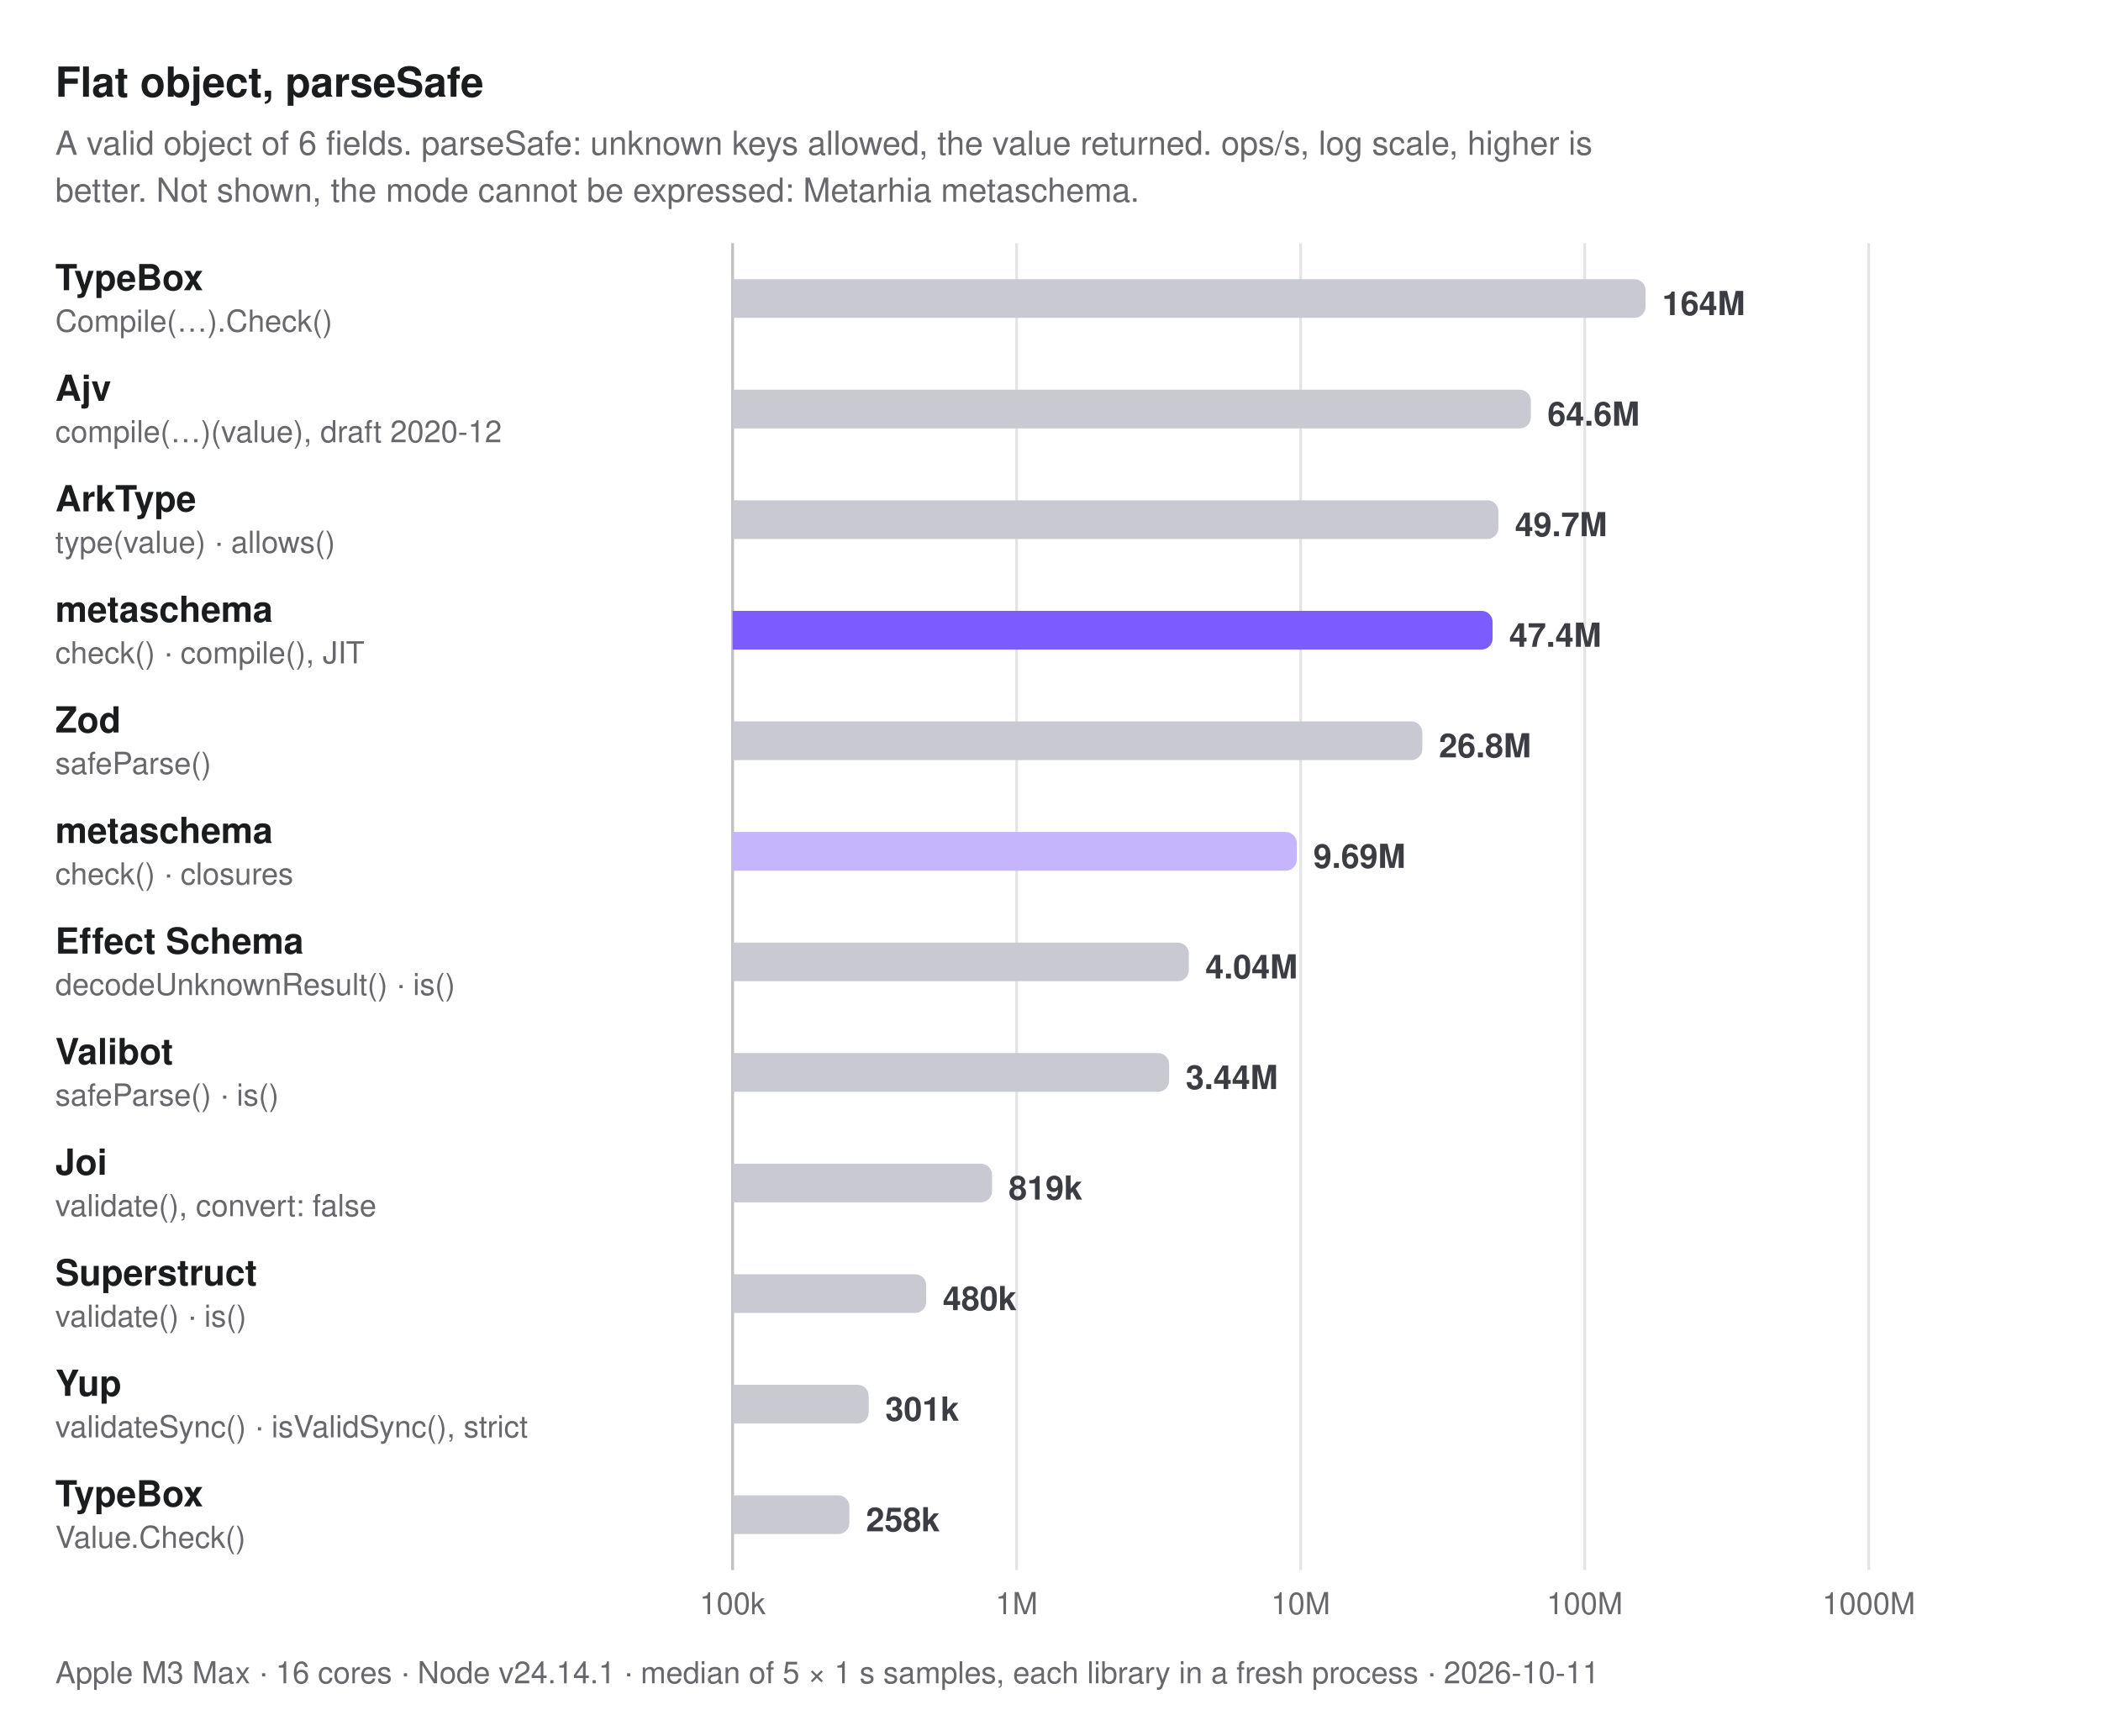
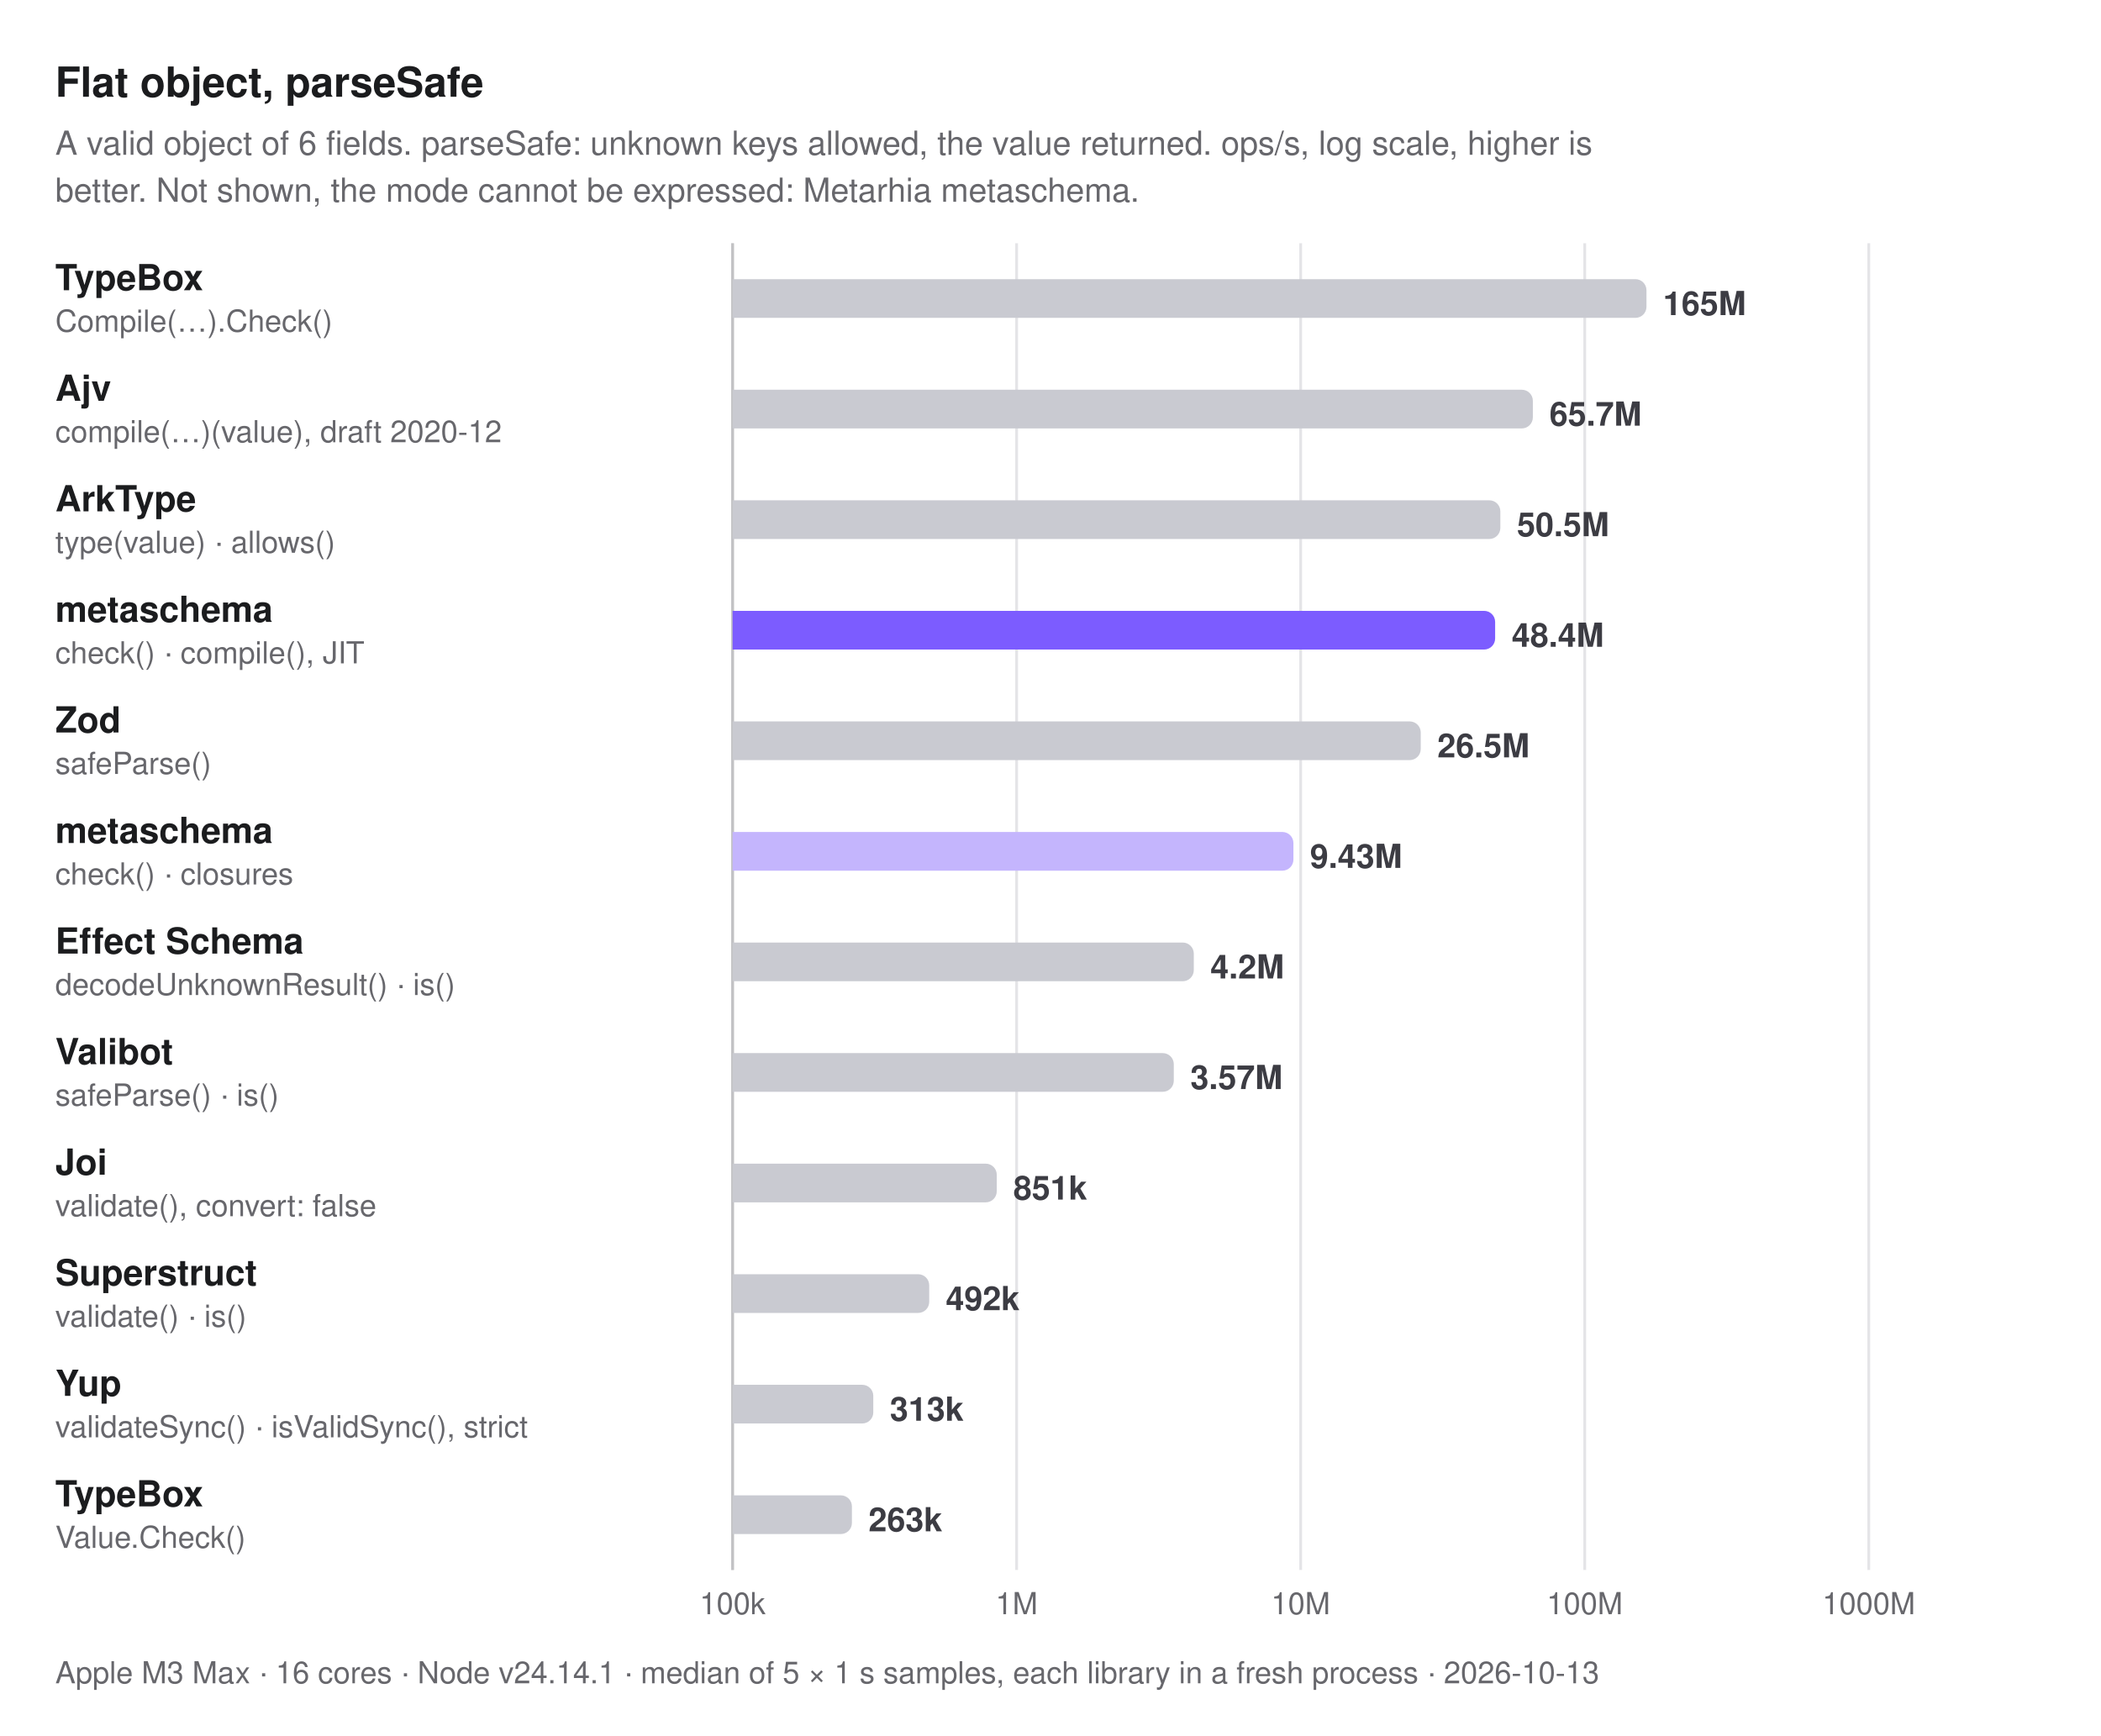
<svg xmlns="http://www.w3.org/2000/svg" width="760" height="628" viewBox="0 0 760 628" role="img" aria-label="Flat object, parseSafe. A valid object of 6 fields. parseSafe: unknown keys allowed, the value returned. ops/s, log scale, higher is better. Not shown, the mode cannot be expressed: Metarhia metaschema.">
  <style>
  text { font-family: -apple-system, BlinkMacSystemFont, "Segoe UI", Helvetica, Arial, sans-serif; }
  .title { font-size: 15px; font-weight: 700; fill: #1b1c1e; }
  .subtitle, .caption { font-size: 12px; fill: #67676c; }
  .caption { font-size: 11px; }
  .group { font-size: 11px; font-weight: 600; letter-spacing: 0.06em; fill: #67676c; }
  .label { font-size: 13px; font-weight: 600; fill: #1b1c1e; }
  .label.primary, .label.secondary { font-weight: 700; }
  .sublabel { font-size: 11px; fill: #67676c; }
  .value { font-size: 12px; font-weight: 600; fill: #3c3c43; font-variant-numeric: tabular-nums; }
  .value.small { font-size: 10px; }
  .legend { font-size: 11px; fill: #3c3c43; }
  .tick { font-size: 11px; fill: #67676c; font-variant-numeric: tabular-nums; }
  .grid { stroke: #e4e4e7; stroke-width: 1; }
  .axis { stroke: #c2c2c4; stroke-width: 1; }
  .ref { stroke: #67676c; stroke-width: 1; stroke-dasharray: 3 3; }
  .bar { fill: #c9cad1; }
  .bar.primary { fill: #7c5cff; }
  .bar.secondary { fill: #c4b5fd; }
  @media (prefers-color-scheme: dark) {
    .title, .label { fill: #dfdfd6; }
    .subtitle, .caption, .group, .sublabel, .tick { fill: #98989f; }
    .value, .legend { fill: #c2c2c4; }
    .grid { stroke: #2e2e32; }
    .axis { stroke: #48484c; }
    .ref { stroke: #98989f; }
    .bar { fill: #4a4b53; }
    .bar.primary { fill: #9d85ff; }
    .bar.secondary { fill: #5b4aa8; }
  }
</style>
  <text class="title" x="20" y="35">Flat object, parseSafe</text>
  <text class="subtitle" x="20" y="56">A valid object of 6 fields. parseSafe: unknown keys allowed, the value returned. ops/s, log scale, higher is</text>
  <text class="subtitle" x="20" y="73">better. Not shown, the mode cannot be expressed: Metarhia metaschema.</text>
  <line class="grid" x1="265" y1="88" x2="265" y2="568" />
  <text class="tick" x="265" y="584" text-anchor="middle">100k</text>
  <line class="grid" x1="367.75" y1="88" x2="367.75" y2="568" />
  <text class="tick" x="367.75" y="584" text-anchor="middle">1M</text>
  <line class="grid" x1="470.5" y1="88" x2="470.5" y2="568" />
  <text class="tick" x="470.5" y="584" text-anchor="middle">10M</text>
  <line class="grid" x1="573.25" y1="88" x2="573.25" y2="568" />
  <text class="tick" x="573.25" y="584" text-anchor="middle">100M</text>
  <line class="grid" x1="676" y1="88" x2="676" y2="568" />
  <text class="tick" x="676" y="584" text-anchor="middle">1000M</text>
  <line class="axis" x1="265" y1="88" x2="265" y2="568" />
  <g>
    <text class="label" x="20" y="105">TypeBox</text>
    <text class="sublabel" x="20" y="120">Compile(…).Check()</text>
-     <path class="bar" d="M265,101H591.248A4,4 0 0 1 595.248,105V111A4,4 0 0 1 591.248,115H265Z" />
-     <text class="value" x="601.248" y="114">164M</text>
+     <path class="bar" d="M265,101H591.58A4,4 0 0 1 595.58,105V111A4,4 0 0 1 591.58,115H265Z" />
+     <text class="value" x="601.58" y="114">165M</text>
  </g>
  <g>
    <text class="label" x="20" y="145">Ajv</text>
    <text class="sublabel" x="20" y="160">compile(…)(value), draft 2020-12</text>
-     <path class="bar" d="M265,141H549.756A4,4 0 0 1 553.756,145V151A4,4 0 0 1 549.756,155H265Z" />
-     <text class="value" x="559.756" y="154">64.6M</text>
+     <path class="bar" d="M265,141H550.483A4,4 0 0 1 554.483,145V151A4,4 0 0 1 550.483,155H265Z" />
+     <text class="value" x="560.483" y="154">65.7M</text>
  </g>
  <g>
    <text class="label" x="20" y="185">ArkType</text>
    <text class="sublabel" x="20" y="200">type(value) · allows()</text>
-     <path class="bar" d="M265,181H538.02A4,4 0 0 1 542.02,185V191A4,4 0 0 1 538.02,195H265Z" />
-     <text class="value" x="548.02" y="194">49.7M</text>
+     <path class="bar" d="M265,181H538.725A4,4 0 0 1 542.725,185V191A4,4 0 0 1 538.725,195H265Z" />
+     <text class="value" x="548.725" y="194">50.5M</text>
  </g>
  <g>
    <text class="label primary" x="20" y="225">metaschema</text>
    <text class="sublabel" x="20" y="240">check() · compile(), JIT</text>
-     <path class="bar primary" d="M265,221H535.925A4,4 0 0 1 539.925,225V231A4,4 0 0 1 535.925,235H265Z" />
-     <text class="value" x="545.925" y="234">47.4M</text>
+     <path class="bar primary" d="M265,221H536.84A4,4 0 0 1 540.84,225V231A4,4 0 0 1 536.84,235H265Z" />
+     <text class="value" x="546.84" y="234">48.4M</text>
  </g>
  <g>
    <text class="label" x="20" y="265">Zod</text>
    <text class="sublabel" x="20" y="280">safeParse()</text>
-     <path class="bar" d="M265,261H510.504A4,4 0 0 1 514.504,265V271A4,4 0 0 1 510.504,275H265Z" />
-     <text class="value" x="520.504" y="274">26.8M</text>
+     <path class="bar" d="M265,261H509.925A4,4 0 0 1 513.925,265V271A4,4 0 0 1 509.925,275H265Z" />
+     <text class="value" x="519.925" y="274">26.5M</text>
  </g>
  <g>
    <text class="label secondary" x="20" y="305">metaschema</text>
    <text class="sublabel" x="20" y="320">check() · closures</text>
-     <path class="bar secondary" d="M265,301H465.083A4,4 0 0 1 469.083,305V311A4,4 0 0 1 465.083,315H265Z" />
-     <text class="value" x="475.083" y="314">9.69M</text>
+     <path class="bar secondary" d="M265,301H463.869A4,4 0 0 1 467.869,305V311A4,4 0 0 1 463.869,315H265Z" />
+     <text class="value" x="473.869" y="314">9.43M</text>
  </g>
  <g>
    <text class="label" x="20" y="345">Effect Schema</text>
    <text class="sublabel" x="20" y="360">decodeUnknownResult() · is()</text>
-     <path class="bar" d="M265,341H426.036A4,4 0 0 1 430.036,345V351A4,4 0 0 1 426.036,355H265Z" />
-     <text class="value" x="436.036" y="354">4.04M</text>
+     <path class="bar" d="M265,341H427.833A4,4 0 0 1 431.833,345V351A4,4 0 0 1 427.833,355H265Z" />
+     <text class="value" x="437.833" y="354">4.2M</text>
  </g>
  <g>
    <text class="label" x="20" y="385">Valibot</text>
    <text class="sublabel" x="20" y="400">safeParse() · is()</text>
-     <path class="bar" d="M265,381H418.914A4,4 0 0 1 422.914,385V391A4,4 0 0 1 418.914,395H265Z" />
-     <text class="value" x="428.914" y="394">3.44M</text>
+     <path class="bar" d="M265,381H420.598A4,4 0 0 1 424.598,385V391A4,4 0 0 1 420.598,395H265Z" />
+     <text class="value" x="430.598" y="394">3.57M</text>
  </g>
  <g>
    <text class="label" x="20" y="425">Joi</text>
    <text class="sublabel" x="20" y="440">validate(), convert: false</text>
-     <path class="bar" d="M265,421H354.85A4,4 0 0 1 358.85,425V431A4,4 0 0 1 354.85,435H265Z" />
-     <text class="value" x="364.85" y="434">819k</text>
+     <path class="bar" d="M265,421H356.558A4,4 0 0 1 360.558,425V431A4,4 0 0 1 356.558,435H265Z" />
+     <text class="value" x="366.558" y="434">851k</text>
  </g>
  <g>
    <text class="label" x="20" y="465">Superstruct</text>
    <text class="sublabel" x="20" y="480">validate() · is()</text>
-     <path class="bar" d="M265,461H331.042A4,4 0 0 1 335.042,465V471A4,4 0 0 1 331.042,475H265Z" />
-     <text class="value" x="341.042" y="474">480k</text>
+     <path class="bar" d="M265,461H332.128A4,4 0 0 1 336.128,465V471A4,4 0 0 1 332.128,475H265Z" />
+     <text class="value" x="342.128" y="474">492k</text>
  </g>
  <g>
    <text class="label" x="20" y="505">Yup</text>
    <text class="sublabel" x="20" y="520">validateSync() · isValidSync(), strict</text>
-     <path class="bar" d="M265,501H310.234A4,4 0 0 1 314.234,505V511A4,4 0 0 1 310.234,515H265Z" />
-     <text class="value" x="320.234" y="514">301k</text>
+     <path class="bar" d="M265,501H311.897A4,4 0 0 1 315.897,505V511A4,4 0 0 1 311.897,515H265Z" />
+     <text class="value" x="321.897" y="514">313k</text>
  </g>
  <g>
    <text class="label" x="20" y="545">TypeBox</text>
    <text class="sublabel" x="20" y="560">Value.Check()</text>
-     <path class="bar" d="M265,541H303.252A4,4 0 0 1 307.252,545V551A4,4 0 0 1 303.252,555H265Z" />
-     <text class="value" x="313.252" y="554">258k</text>
+     <path class="bar" d="M265,541H304.165A4,4 0 0 1 308.165,545V551A4,4 0 0 1 304.165,555H265Z" />
+     <text class="value" x="314.165" y="554">263k</text>
  </g>
-   <text class="caption" x="20" y="609">Apple M3 Max · 16 cores · Node v24.14.1 · median of 5 × 1 s samples, each library in a fresh process · 2026-10-11</text>
+   <text class="caption" x="20" y="609">Apple M3 Max · 16 cores · Node v24.14.1 · median of 5 × 1 s samples, each library in a fresh process · 2026-10-13</text>
</svg>
